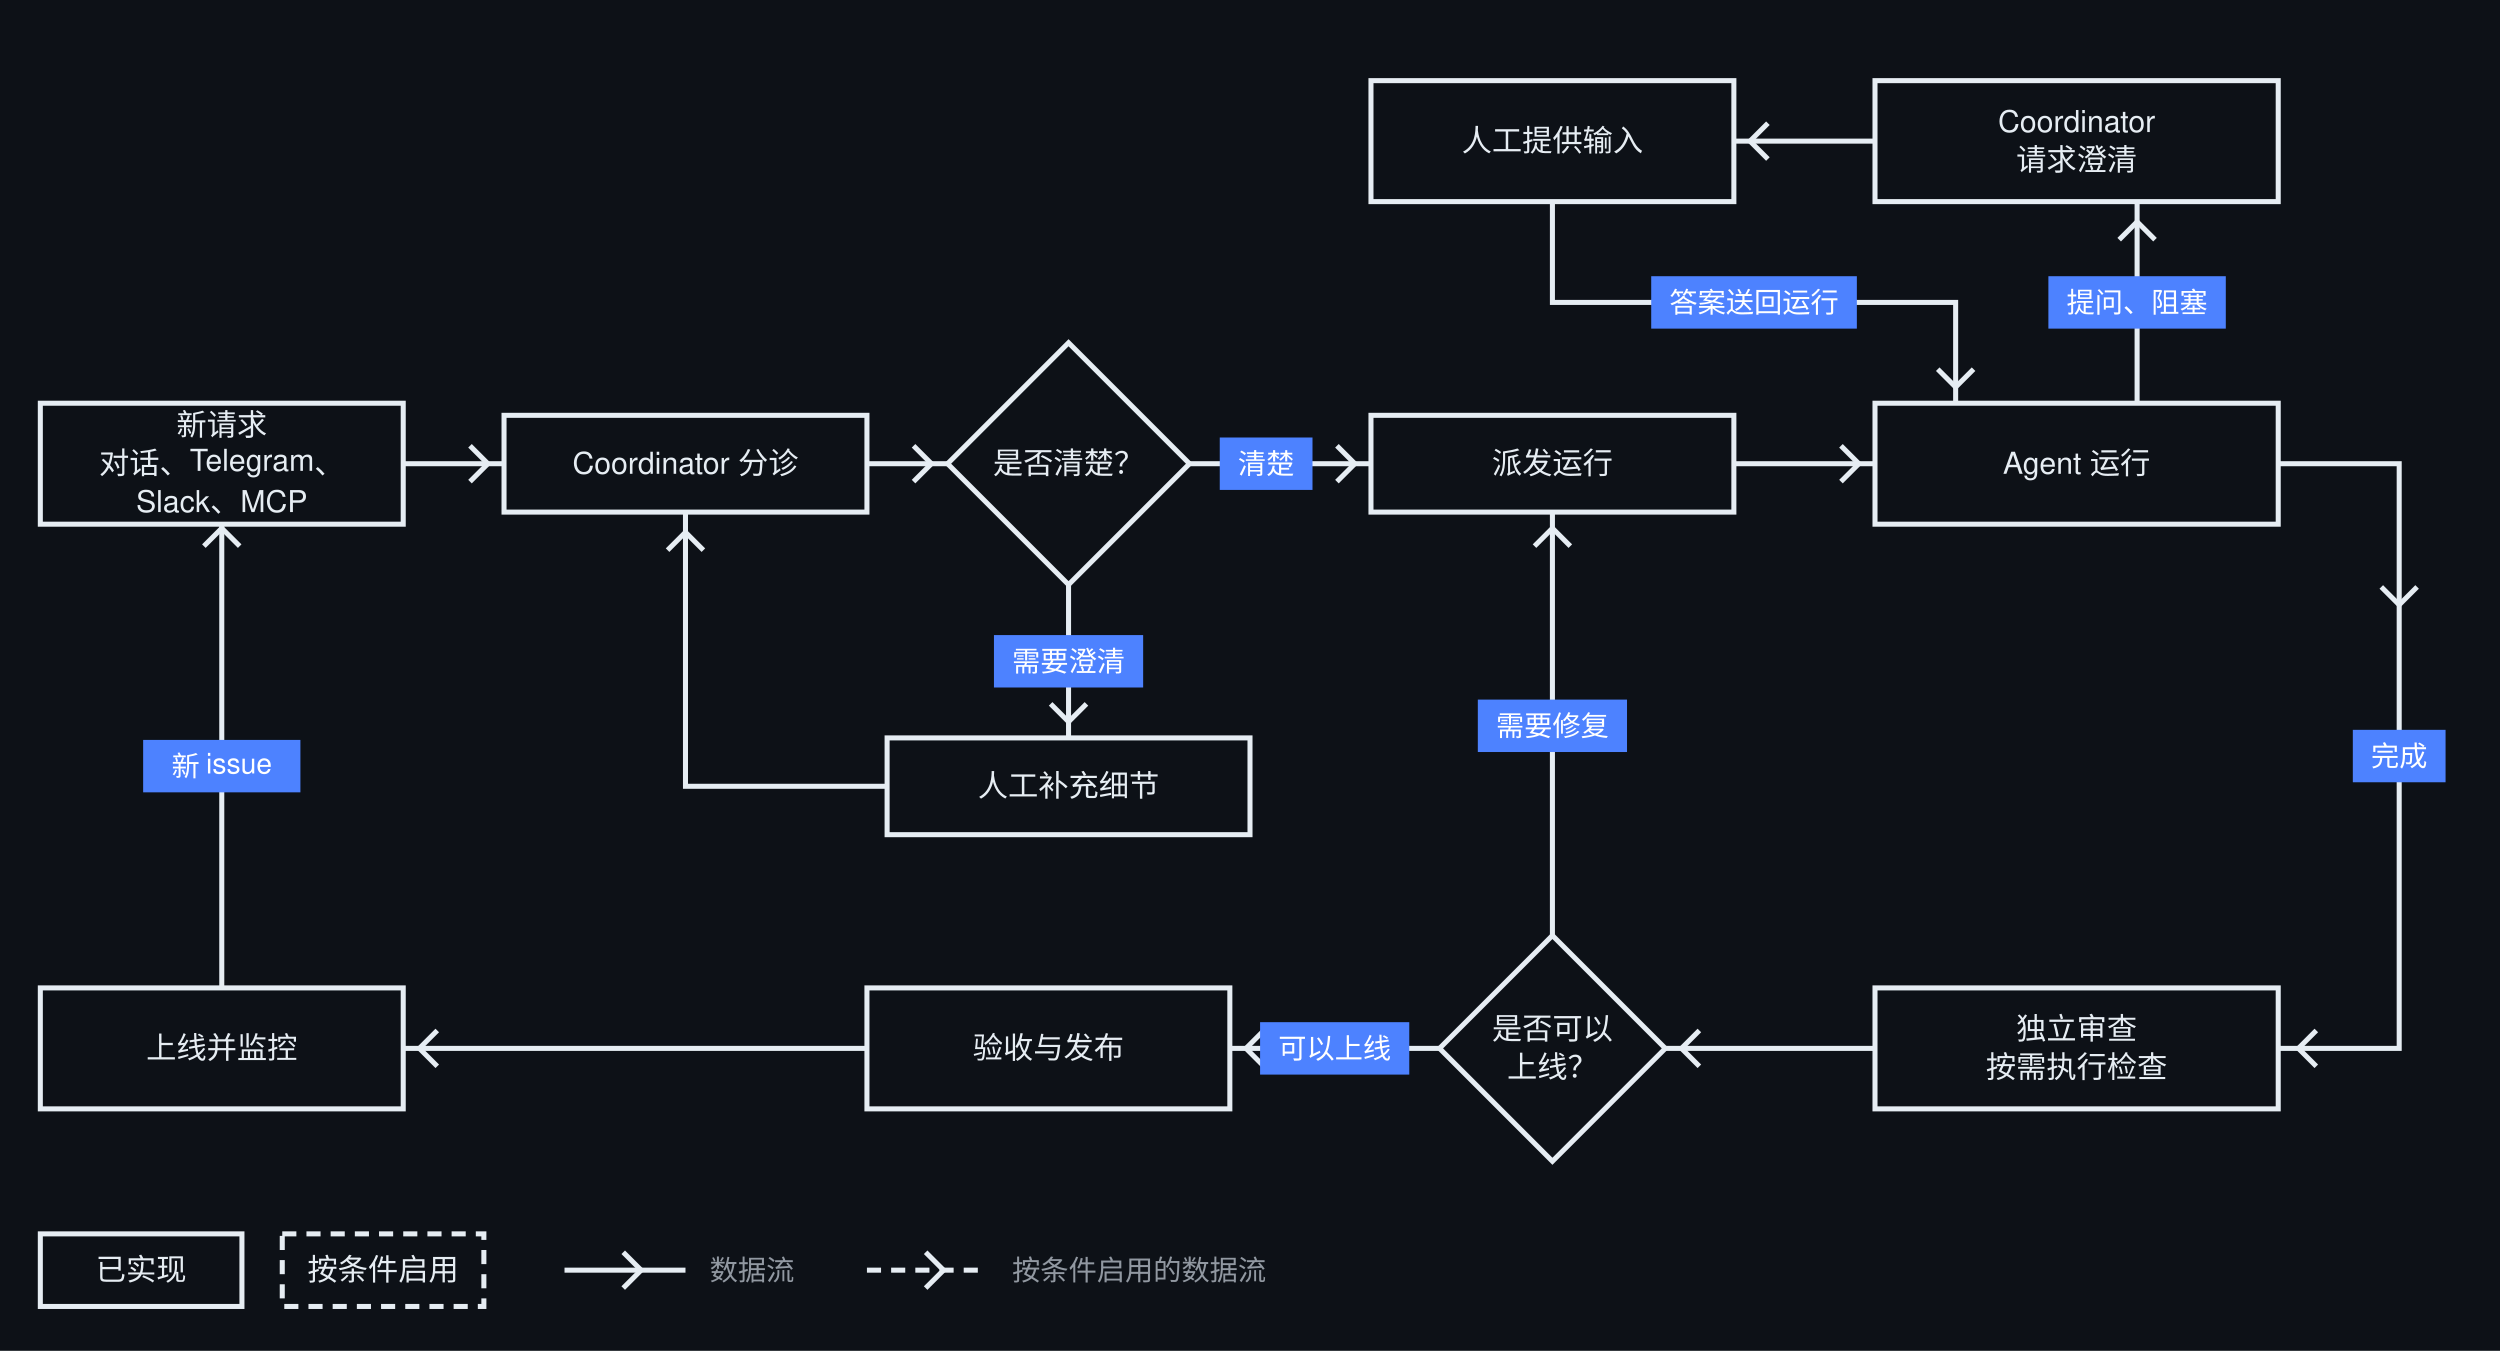
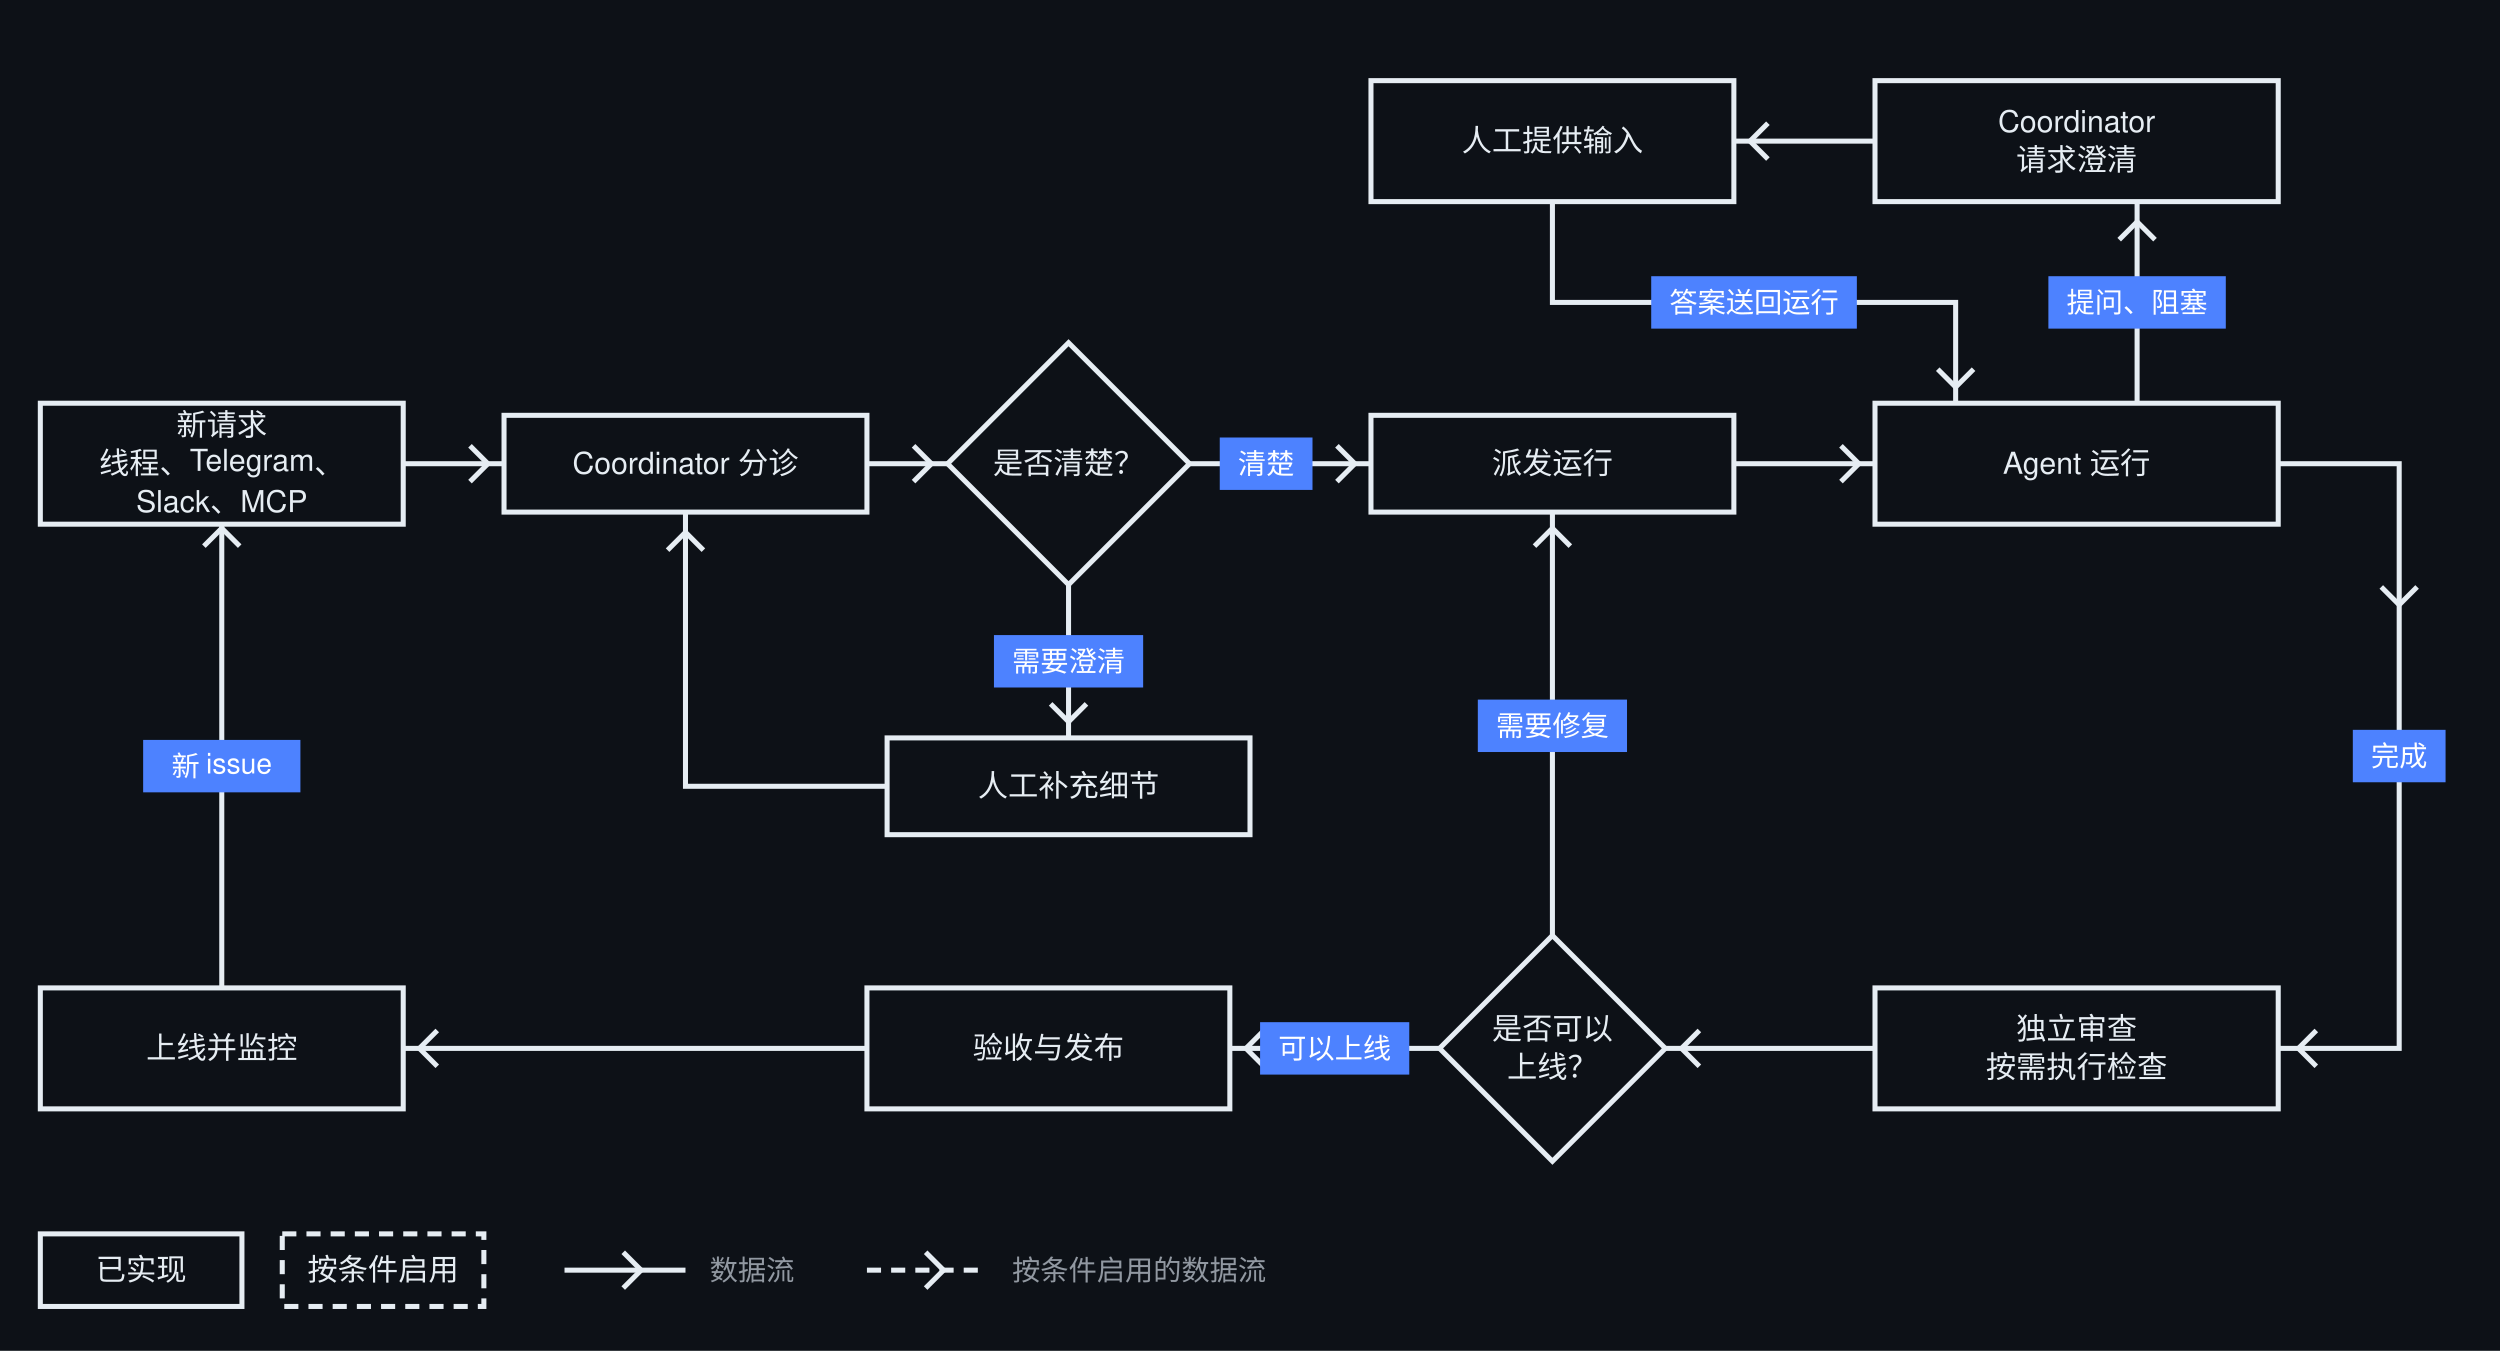
<svg xmlns="http://www.w3.org/2000/svg" width="1240" height="670" viewBox="0 0 1240 670" font-family="-apple-system, BlinkMacSystemFont, &quot;Segoe UI&quot;, Helvetica, Arial, &quot;PingFang SC&quot;, &quot;Noto Sans CJK SC&quot;, &quot;Microsoft YaHei&quot;, sans-serif" role="img" aria-label="任务在 Mikka 中的流转">
  <rect width="1240" height="670" fill="#0d1117" />
  <path d="M200 230 L250 230" fill="none" stroke="#e6edf3" stroke-width="2.5" />
  <path d="M234 222 L242 230 L234 238" fill="none" stroke="#e6edf3" stroke-width="2.5" stroke-linecap="square" stroke-linejoin="miter" />
  <path d="M430 230 L470 230" fill="none" stroke="#e6edf3" stroke-width="2.5" />
  <path d="M454 222 L462 230 L454 238" fill="none" stroke="#e6edf3" stroke-width="2.5" stroke-linecap="square" stroke-linejoin="miter" />
  <path d="M590 230 L680 230" fill="none" stroke="#e6edf3" stroke-width="2.5" />
  <path d="M664 222 L672 230 L664 238" fill="none" stroke="#e6edf3" stroke-width="2.5" stroke-linecap="square" stroke-linejoin="miter" />
  <rect x="605" y="217" width="46" height="26" fill="#4d82ff" />
  <text x="628" y="235" text-anchor="middle" font-size="14" fill="#ffffff">清楚</text>
  <path d="M860 230 L930 230" fill="none" stroke="#e6edf3" stroke-width="2.5" />
  <path d="M914 222 L922 230 L914 238" fill="none" stroke="#e6edf3" stroke-width="2.5" stroke-linecap="square" stroke-linejoin="miter" />
  <path d="M530 290 L530 366" fill="none" stroke="#e6edf3" stroke-width="2.5" />
  <path d="M522 350 L530 358 L538 350" fill="none" stroke="#e6edf3" stroke-width="2.5" stroke-linecap="square" stroke-linejoin="miter" />
  <rect x="493" y="315" width="74" height="26" fill="#4d82ff" />
  <text x="530" y="333" text-anchor="middle" font-size="14" fill="#ffffff">需要澄清</text>
  <path d="M440 390 L340 390 L340 254" fill="none" stroke="#e6edf3" stroke-width="2.5" />
  <path d="M332 272 L340 264 L348 272" fill="none" stroke="#e6edf3" stroke-width="2.5" stroke-linecap="square" stroke-linejoin="miter" />
  <path d="M1060 200 L1060 100" fill="none" stroke="#e6edf3" stroke-width="2.5" />
  <path d="M1052 118 L1060 110 L1068 118" fill="none" stroke="#e6edf3" stroke-width="2.5" stroke-linecap="square" stroke-linejoin="miter" />
  <rect x="1016" y="137" width="88" height="26" fill="#4d82ff" />
  <text x="1060" y="155" text-anchor="middle" font-size="14" fill="#ffffff">提问、阻塞</text>
  <path d="M930 70 L860 70" fill="none" stroke="#e6edf3" stroke-width="2.5" />
  <path d="M876 62 L868 70 L876 78" fill="none" stroke="#e6edf3" stroke-width="2.5" stroke-linecap="square" stroke-linejoin="miter" />
  <path d="M770 100 L770 150 L970 150 L970 200" fill="none" stroke="#e6edf3" stroke-width="2.5" />
  <path d="M962 184 L970 192 L978 184" fill="none" stroke="#e6edf3" stroke-width="2.5" stroke-linecap="square" stroke-linejoin="miter" />
  <rect x="819" y="137" width="102" height="26" fill="#4d82ff" />
  <text x="870" y="155" text-anchor="middle" font-size="14" fill="#ffffff">答案送回运行</text>
  <path d="M1130 230 L1190 230 L1190 520 L1130 520" fill="none" stroke="#e6edf3" stroke-width="2.5" />
  <path d="M1182 292 L1190 300 L1198 292" fill="none" stroke="#e6edf3" stroke-width="2.5" stroke-linecap="square" stroke-linejoin="miter" />
  <path d="M1148 512 L1140 520 L1148 528" fill="none" stroke="#e6edf3" stroke-width="2.5" stroke-linecap="square" stroke-linejoin="miter" />
  <rect x="1167" y="362" width="46" height="26" fill="#4d82ff" />
  <text x="1190" y="380" text-anchor="middle" font-size="14" fill="#ffffff">完成</text>
  <path d="M930 520 L826 520" fill="none" stroke="#e6edf3" stroke-width="2.5" />
  <path d="M842 512 L834 520 L842 528" fill="none" stroke="#e6edf3" stroke-width="2.5" stroke-linecap="square" stroke-linejoin="miter" />
  <path d="M770 464 L770 254" fill="none" stroke="#e6edf3" stroke-width="2.5" />
  <path d="M762 270 L770 262 L778 270" fill="none" stroke="#e6edf3" stroke-width="2.5" stroke-linecap="square" stroke-linejoin="miter" />
  <rect x="733" y="347" width="74" height="26" fill="#4d82ff" />
  <text x="770" y="365" text-anchor="middle" font-size="14" fill="#ffffff">需要修复</text>
  <path d="M714 520 L610 520" fill="none" stroke="#e6edf3" stroke-width="2.5" />
  <path d="M626 512 L618 520 L626 528" fill="none" stroke="#e6edf3" stroke-width="2.5" stroke-linecap="square" stroke-linejoin="miter" />
  <rect x="625" y="507" width="74" height="26" fill="#4d82ff" />
  <text x="662" y="525" text-anchor="middle" font-size="14" fill="#ffffff">可以上线</text>
  <path d="M430 520 L200 520" fill="none" stroke="#e6edf3" stroke-width="2.5" />
  <path d="M216 512 L208 520 L216 528" fill="none" stroke="#e6edf3" stroke-width="2.5" stroke-linecap="square" stroke-linejoin="miter" />
  <path d="M110 490 L110 254" fill="none" stroke="#e6edf3" stroke-width="2.5" />
  <path d="M102 270 L110 262 L118 270" fill="none" stroke="#e6edf3" stroke-width="2.5" stroke-linecap="square" stroke-linejoin="miter" />
  <rect x="71" y="367" width="78" height="26" fill="#4d82ff" />
  <text x="110" y="385" text-anchor="middle" font-size="14" fill="#ffffff">新 issue</text>
  <rect x="20" y="200" width="180" height="60" fill="#0d1117" stroke="#e6edf3" stroke-width="2.5" />
  <text x="110" y="216" text-anchor="middle" font-size="15" fill="#e6edf3">新请求</text>
-   <text x="110" y="235" text-anchor="middle" font-size="15" fill="#e6edf3">对话、Telegram、</text>
+   <text x="110" y="235" text-anchor="middle" font-size="15" fill="#e6edf3">线程、Telegram、</text>
  <text x="110" y="254" text-anchor="middle" font-size="15" fill="#e6edf3">Slack、MCP</text>
  <rect x="250" y="206" width="180" height="48" fill="#0d1117" stroke="#e6edf3" stroke-width="2.5" />
  <text x="340" y="235" text-anchor="middle" font-size="15" fill="#e6edf3">Coordinator 分诊</text>
  <rect x="680" y="206" width="180" height="48" fill="#0d1117" stroke="#e6edf3" stroke-width="2.5" />
  <text x="770" y="235" text-anchor="middle" font-size="15" fill="#e6edf3">派发运行</text>
  <rect x="930" y="200" width="200" height="60" fill="#0d1117" stroke="#e6edf3" stroke-width="2.5" />
  <text x="1030" y="235" text-anchor="middle" font-size="15" fill="#e6edf3">Agent 运行</text>
  <rect x="930" y="40" width="200" height="60" fill="#0d1117" stroke="#e6edf3" stroke-width="2.5" />
  <text x="1030" y="65.5" text-anchor="middle" font-size="15" fill="#e6edf3">Coordinator</text>
  <text x="1030" y="84.5" text-anchor="middle" font-size="15" fill="#e6edf3">请求澄清</text>
  <rect x="680" y="40" width="180" height="60" fill="#0d1117" stroke="#e6edf3" stroke-width="2.5" />
  <text x="770" y="75" text-anchor="middle" font-size="15" fill="#e6edf3">人工提供输入</text>
  <rect x="440" y="366" width="180" height="48" fill="#0d1117" stroke="#e6edf3" stroke-width="2.5" />
  <text x="530" y="395" text-anchor="middle" font-size="15" fill="#e6edf3">人工补充细节</text>
  <rect x="930" y="490" width="200" height="60" fill="#0d1117" stroke="#e6edf3" stroke-width="2.5" />
  <text x="1030" y="515.5" text-anchor="middle" font-size="15" fill="#e6edf3">独立审查</text>
  <text x="1030" y="534.5" text-anchor="middle" font-size="15" fill="#e6edf3">按需执行检查</text>
  <rect x="430" y="490" width="180" height="60" fill="#0d1117" stroke="#e6edf3" stroke-width="2.5" />
  <text x="520" y="525" text-anchor="middle" font-size="15" fill="#e6edf3">验收与发布</text>
  <rect x="20" y="490" width="180" height="60" fill="#0d1117" stroke="#e6edf3" stroke-width="2.5" />
  <text x="110" y="525" text-anchor="middle" font-size="15" fill="#e6edf3">上线并监控</text>
  <polygon points="530,170 590,230 530,290 470,230" fill="#0d1117" stroke="#e6edf3" stroke-width="2.5" stroke-linejoin="miter" />
  <text x="530" y="235" text-anchor="middle" font-size="15" fill="#e6edf3">是否清楚？</text>
  <polygon points="770,464 826,520 770,576 714,520" fill="#0d1117" stroke="#e6edf3" stroke-width="2.5" stroke-linejoin="miter" />
  <text x="770" y="515.5" text-anchor="middle" font-size="15" fill="#e6edf3">是否可以</text>
  <text x="770" y="534.5" text-anchor="middle" font-size="15" fill="#e6edf3">上线？</text>
  <rect x="20" y="612" width="100" height="36" fill="#0d1117" stroke="#e6edf3" stroke-width="2.5" />
  <text x="70" y="635" text-anchor="middle" font-size="15" fill="#e6edf3">已实现</text>
  <rect x="140" y="612" width="100" height="36" fill="#0d1117" stroke="#e6edf3" stroke-width="2.5" stroke-dasharray="7 5" />
  <text x="190" y="635" text-anchor="middle" font-size="15" fill="#e6edf3">按条件启用</text>
  <path d="M280 630 L340 630" fill="none" stroke="#e6edf3" stroke-width="2.5" />
  <path d="M310 622 L318 630 L310 638" fill="none" stroke="#e6edf3" stroke-width="2.5" stroke-linecap="square" stroke-linejoin="miter" />
  <text x="352" y="635" font-size="14" fill="#9198a1">数据流</text>
  <path d="M430 630 L490 630" fill="none" stroke="#e6edf3" stroke-width="2.5" stroke-dasharray="7 5" />
  <path d="M460 622 L468 630 L460 638" fill="none" stroke="#e6edf3" stroke-width="2.5" stroke-linecap="square" stroke-linejoin="miter" />
  <text x="502" y="635" font-size="14" fill="#9198a1">按条件启用的数据流</text>
</svg>
